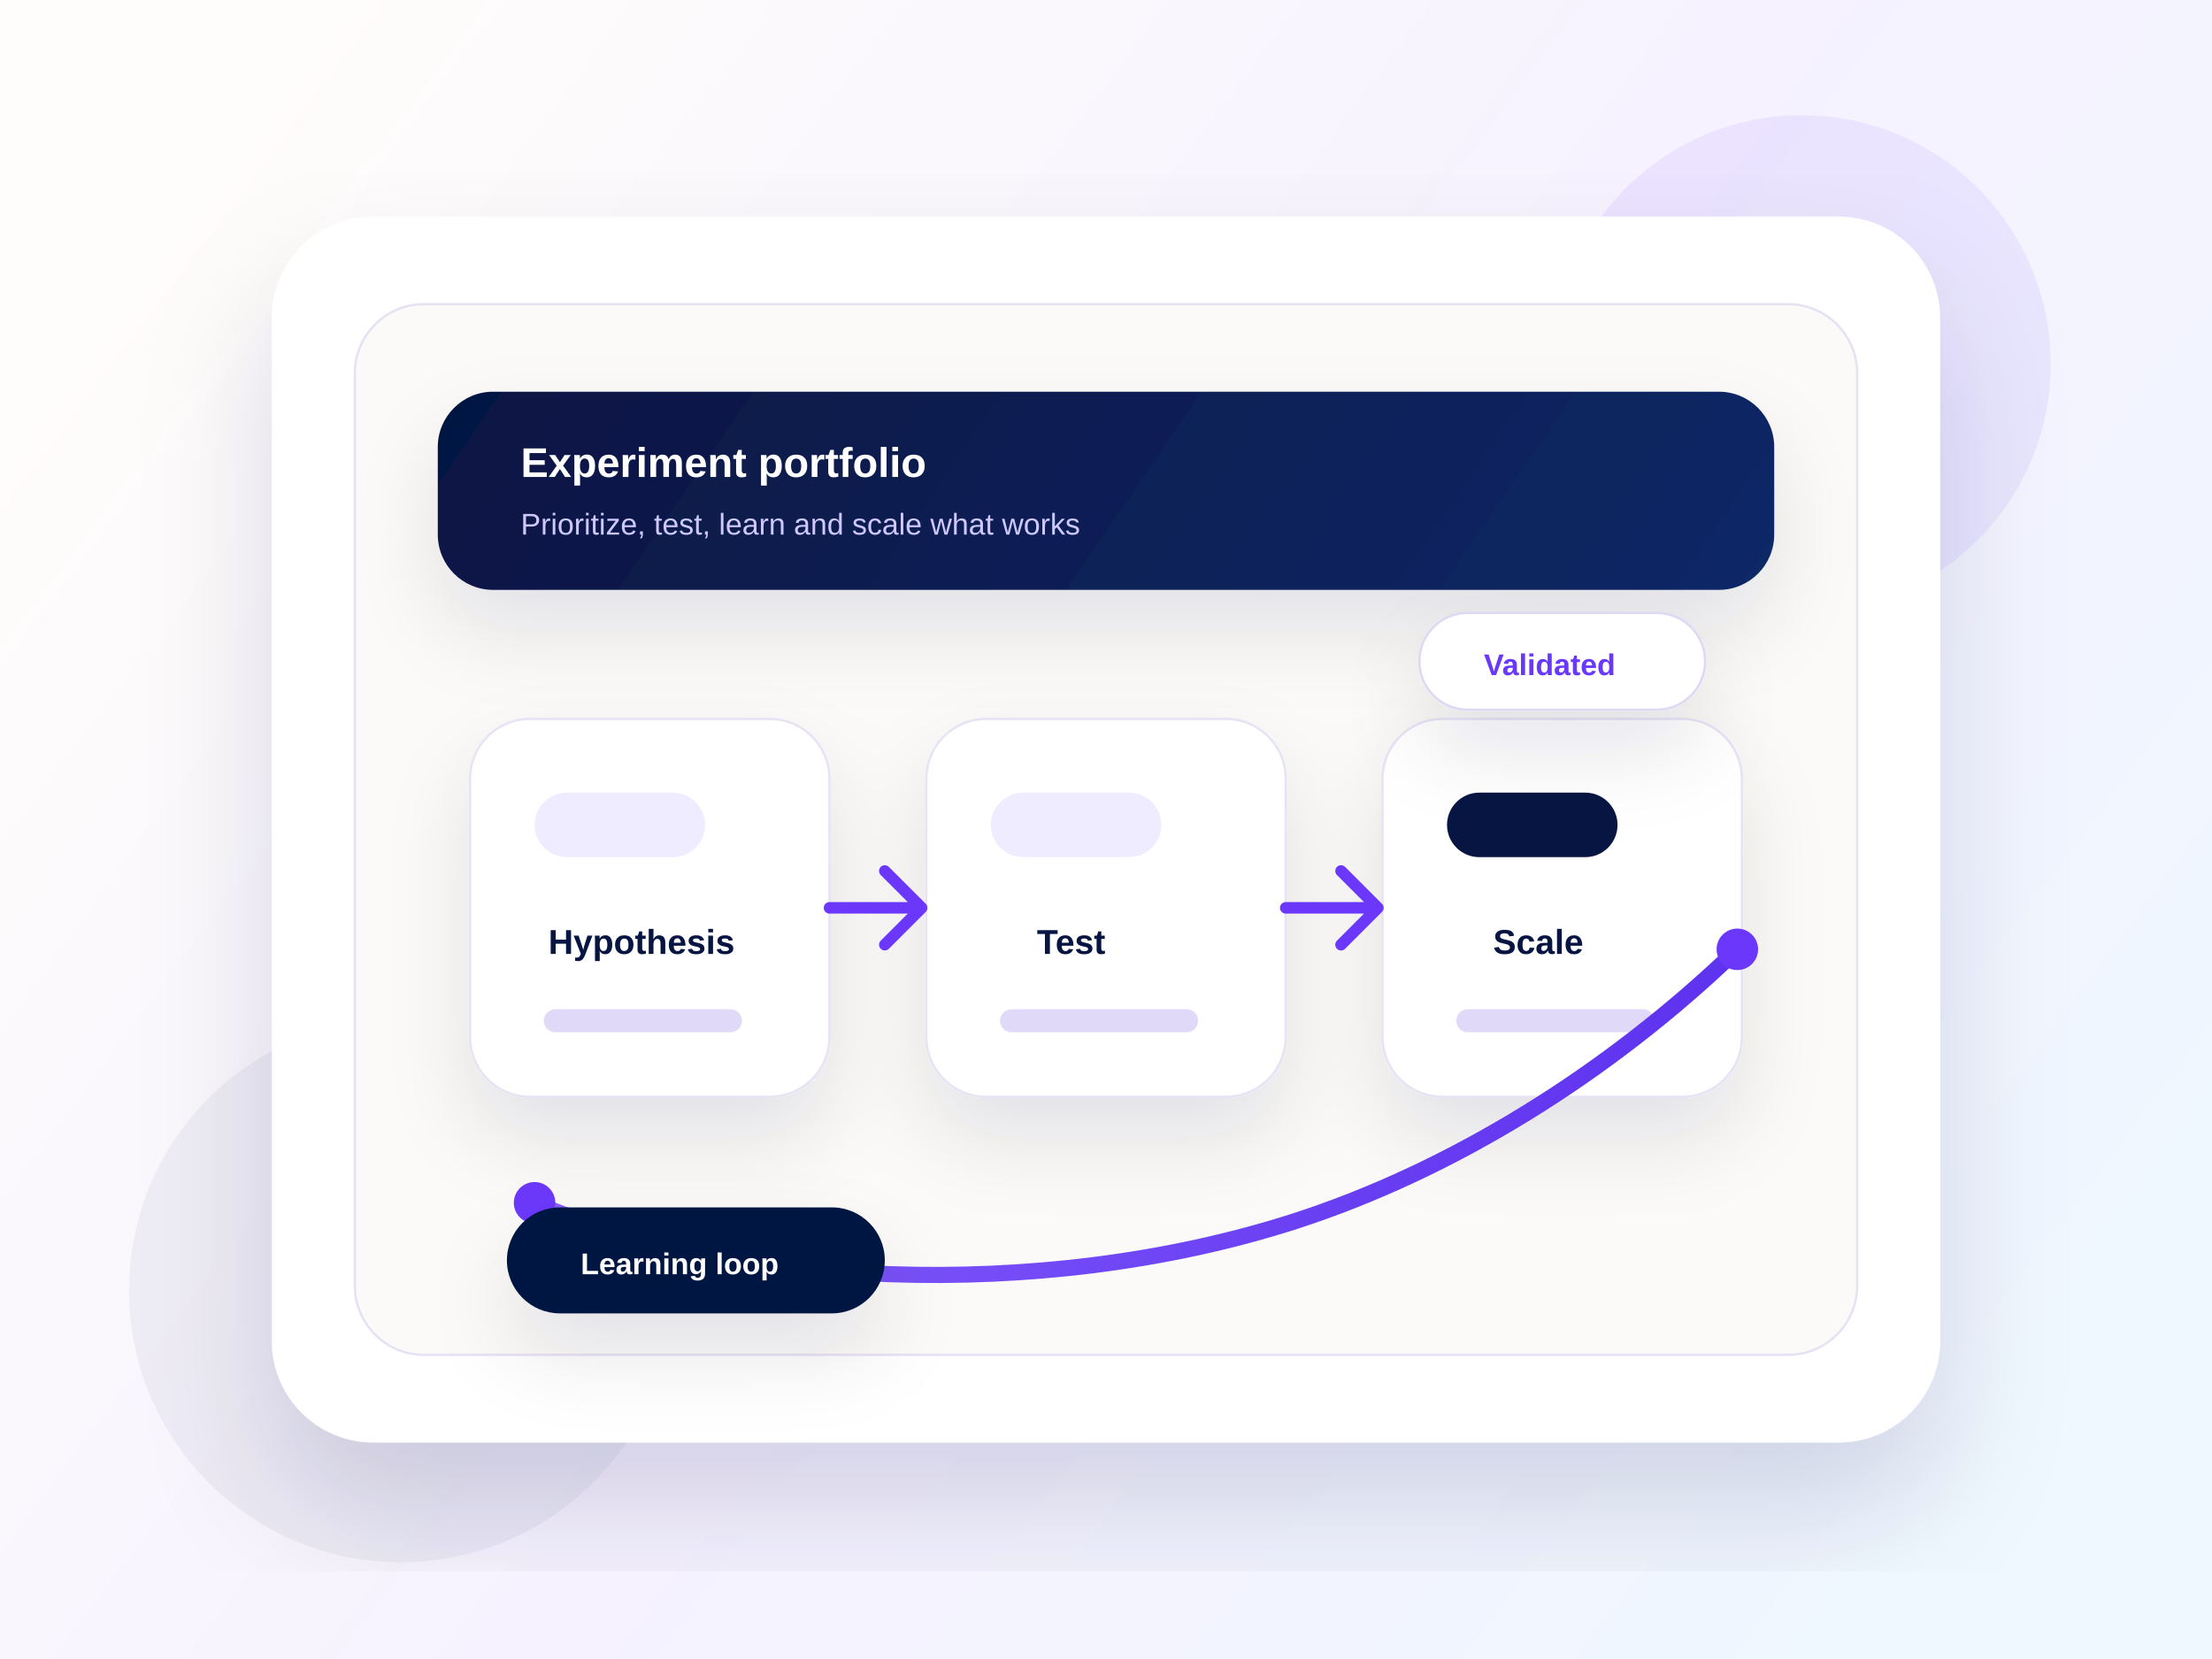
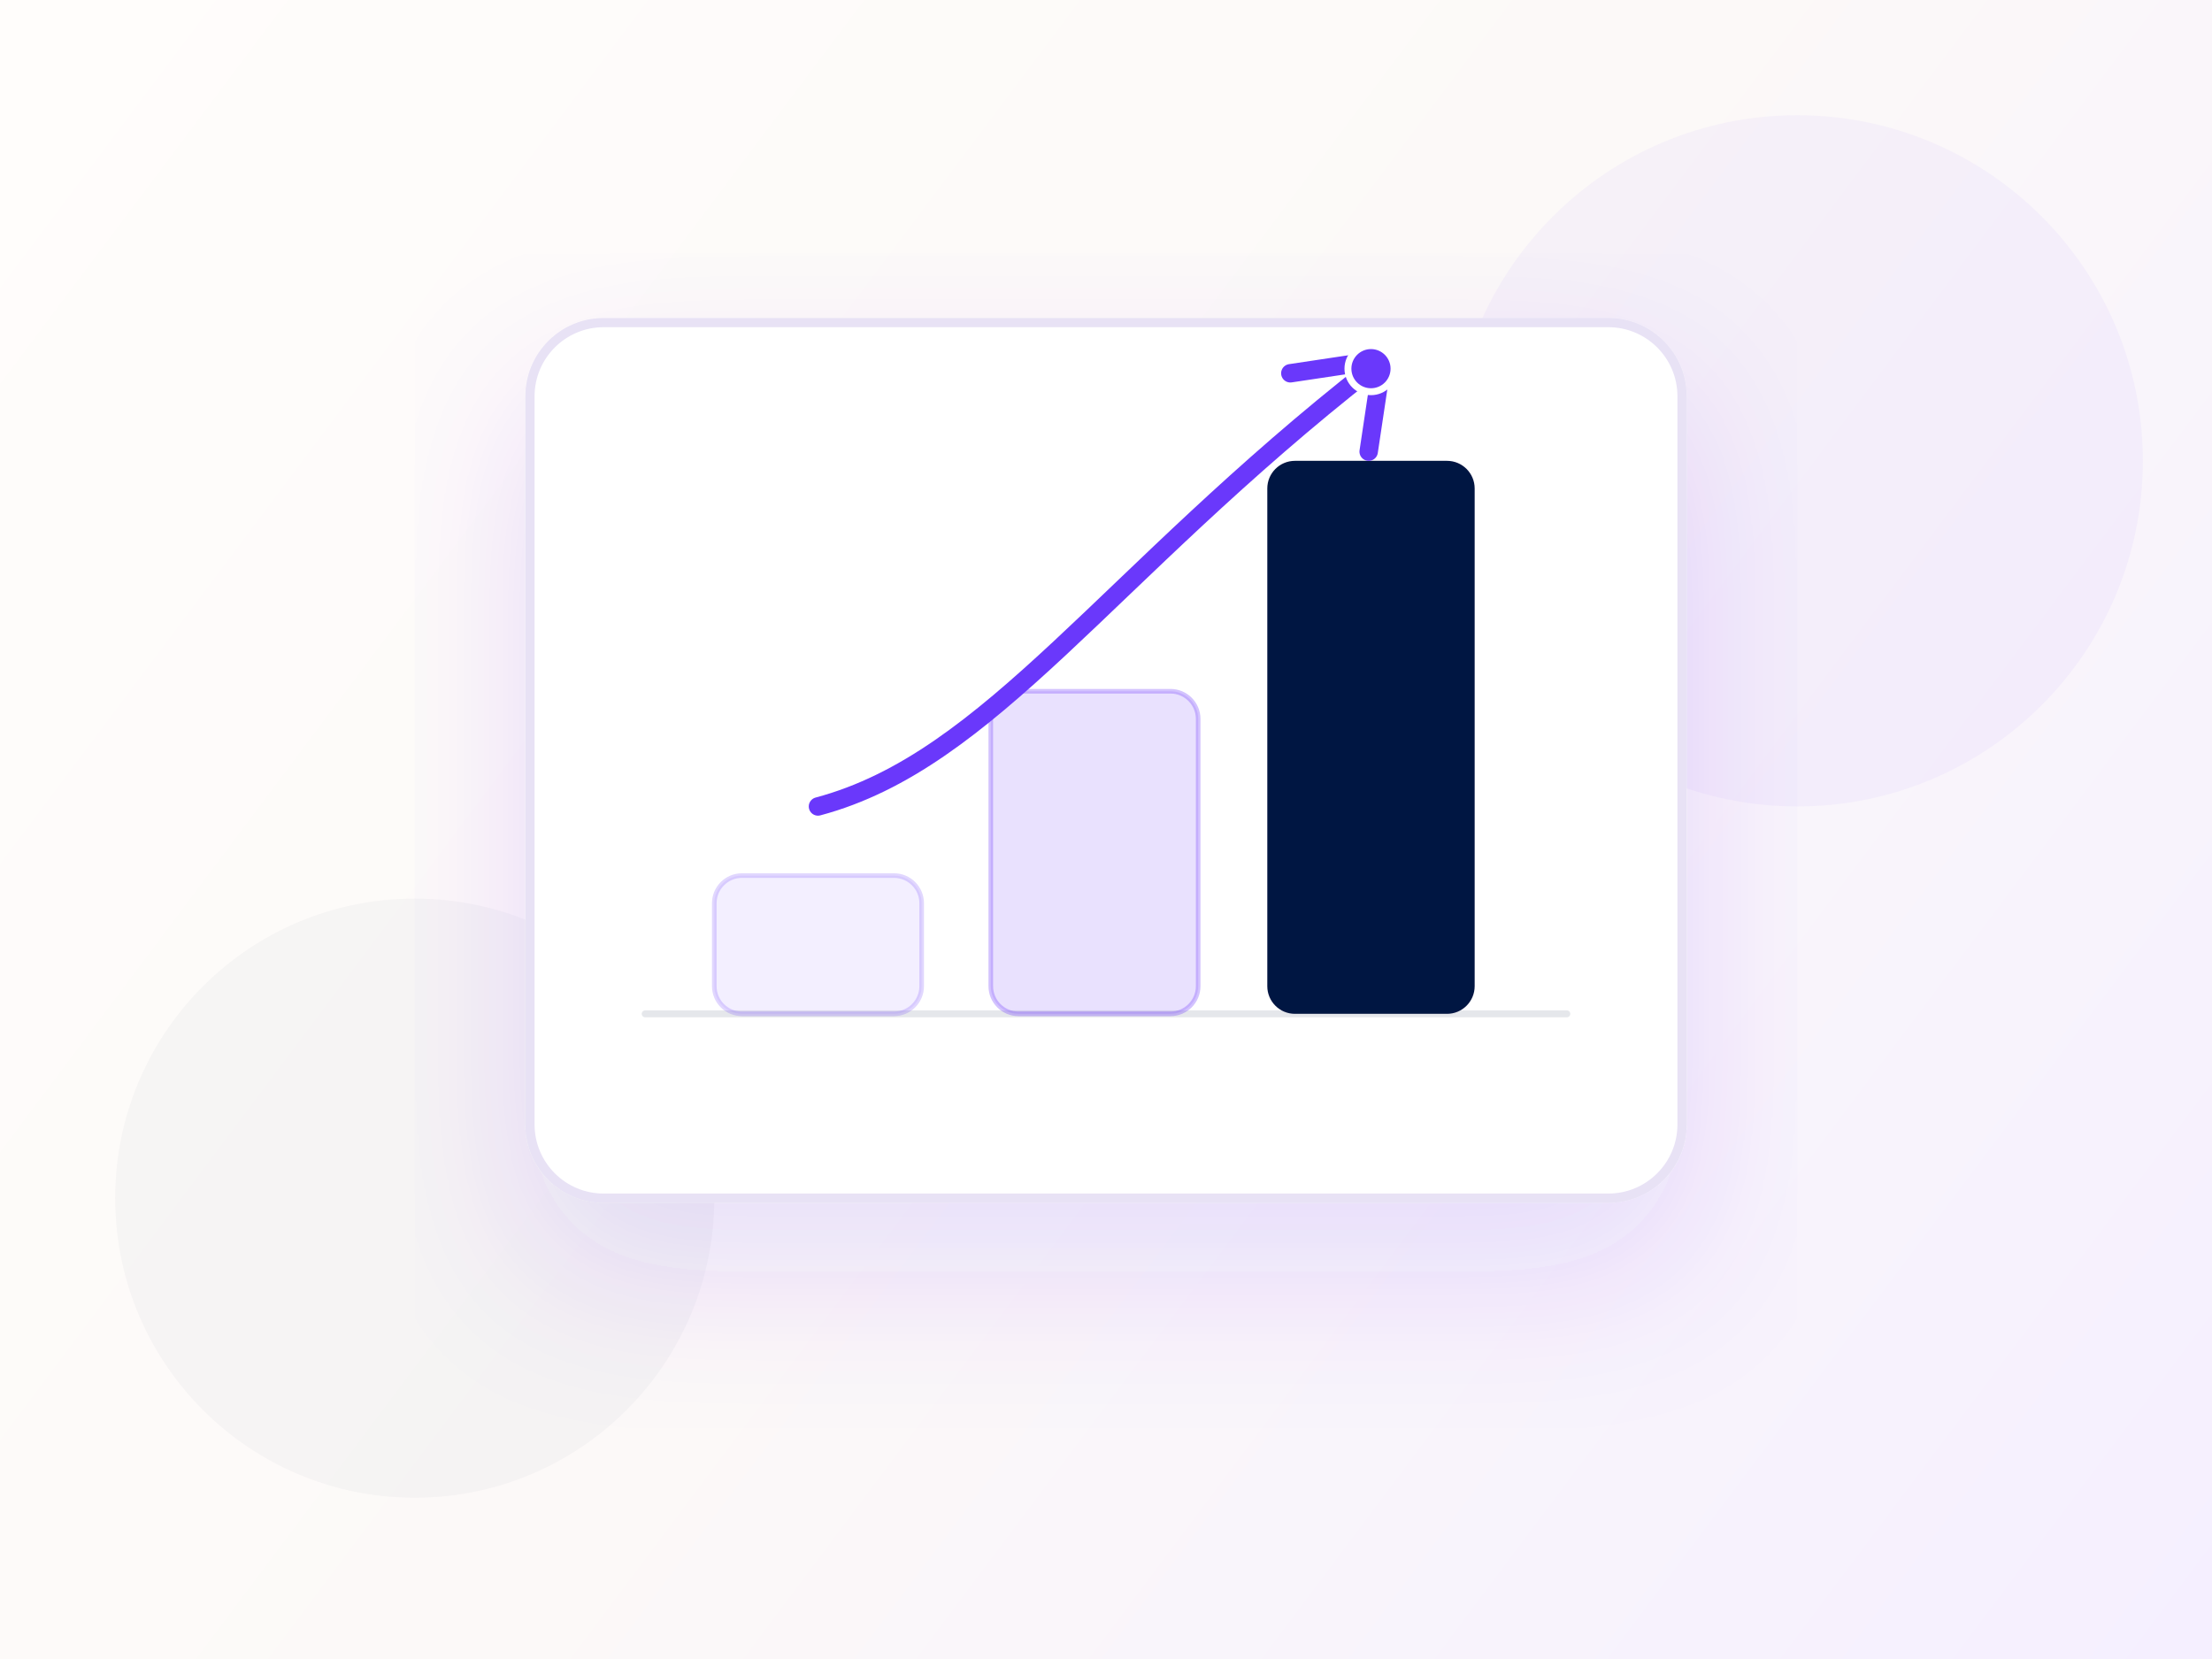
<svg xmlns="http://www.w3.org/2000/svg" width="960" height="720" viewBox="0 0 960 720" fill="none">
  <defs>
-     <linearGradient id="bg" x1="86" y1="62" x2="864" y2="648" gradientUnits="userSpaceOnUse">
+     <linearGradient id="bg" x1="0" y1="0" x2="960" y2="720" gradientUnits="userSpaceOnUse">
      <stop stop-color="#fffdfb" />
-       <stop offset=".52" stop-color="#f6f2ff" />
-       <stop offset="1" stop-color="#eff7ff" />
+       <stop offset="0.5" stop-color="#fcf9f8" />
+       <stop offset="1" stop-color="#f5efff" />
    </linearGradient>
-     <linearGradient id="navy" x1="188" y1="160" x2="784" y2="568" gradientUnits="userSpaceOnUse">
-       <stop stop-color="#061542" />
-       <stop offset="1" stop-color="#123074" />
-     </linearGradient>
-     <linearGradient id="violet" x1="240" y1="318" x2="742" y2="502" gradientUnits="userSpaceOnUse">
-       <stop stop-color="#8b65ff" />
-       <stop offset="1" stop-color="#5d31ee" />
-     </linearGradient>
-     <filter id="shadow" x="54" y="46" width="852" height="636" filterUnits="userSpaceOnUse" color-interpolation-filters="sRGB">
-       <feDropShadow dx="0" dy="30" stdDeviation="28" flood-color="#061542" flood-opacity=".14" />
-     </filter>
-     <filter id="card" x="0" y="0" width="960" height="720" filterUnits="userSpaceOnUse" color-interpolation-filters="sRGB">
-       <feDropShadow dx="0" dy="18" stdDeviation="18" flood-color="#061542" flood-opacity=".10" />
+     <filter id="glow" x="180" y="80" width="600" height="540" filterUnits="userSpaceOnUse">
+       <feDropShadow dx="0" dy="30" stdDeviation="35" flood-color="#6b38fb" flood-opacity="0.14" />
    </filter>
  </defs>
  <rect width="960" height="720" fill="url(#bg)" />
-   <circle cx="782" cy="158" r="108" fill="#6b38fb" opacity=".08" />
-   <circle cx="174" cy="560" r="118" fill="#061542" opacity=".05" />
-   <g filter="url(#shadow)">
-     <rect x="118" y="94" width="724" height="532" rx="44" fill="#fff" />
-     <rect x="154" y="132" width="652" height="456" rx="30" fill="#fbfaf8" stroke="#e7e1f4" />
-   </g>
-   <g filter="url(#card)">
-     <rect x="190" y="170" width="580" height="86" rx="24" fill="url(#navy)" />
-     <text x="226" y="207" fill="#fff" font-family="Arial, Helvetica, sans-serif" font-size="18" font-weight="700">Experiment portfolio</text>
-     <text x="226" y="232" fill="#cfc8ff" font-family="Arial, Helvetica, sans-serif" font-size="13">Prioritize, test, learn and scale what works</text>
-   </g>
-   <g filter="url(#card)">
-     <rect x="204" y="312" width="156" height="164" rx="26" fill="#fff" stroke="#e8e2f5" />
-     <rect x="402" y="312" width="156" height="164" rx="26" fill="#fff" stroke="#e8e2f5" />
-     <rect x="600" y="312" width="156" height="164" rx="26" fill="#fff" stroke="#e8e2f5" />
-   </g>
-   <rect x="232" y="344" width="74" height="28" rx="14" fill="#f0ecff" />
-   <rect x="430" y="344" width="74" height="28" rx="14" fill="#f0ecff" />
-   <rect x="628" y="344" width="74" height="28" rx="14" fill="#061542" />
-   <text x="238" y="414" fill="#061542" font-family="Arial, Helvetica, sans-serif" font-size="15" font-weight="700">Hypothesis</text>
-   <text x="450" y="414" fill="#061542" font-family="Arial, Helvetica, sans-serif" font-size="15" font-weight="700">Test</text>
-   <text x="648" y="414" fill="#061542" font-family="Arial, Helvetica, sans-serif" font-size="15" font-weight="700">Scale</text>
-   <rect x="236" y="438" width="86" height="10" rx="5" fill="#e0d9f8" />
-   <rect x="434" y="438" width="86" height="10" rx="5" fill="#e0d9f8" />
-   <rect x="632" y="438" width="86" height="10" rx="5" fill="#e0d9f8" />
-   <path d="M360 394H400M400 394L384 378M400 394L384 410" stroke="#6b38fb" stroke-width="5" stroke-linecap="round" />
-   <path d="M558 394H598M598 394L582 378M598 394L582 410" stroke="#6b38fb" stroke-width="5" stroke-linecap="round" />
-   <path d="M232 522C316 558 450 566 562 530C630 508 698 466 754 412" stroke="url(#violet)" stroke-width="7" stroke-linecap="round" />
-   <circle cx="232" cy="522" r="9" fill="#6b38fb" />
-   <circle cx="754" cy="412" r="9" fill="#6b38fb" />
-   <g filter="url(#card)">
-     <rect x="220" y="524" width="164" height="46" rx="23" fill="#061542" />
-     <text x="252" y="553" fill="#fff" font-family="Arial, Helvetica, sans-serif" font-size="13" font-weight="700">Learning loop</text>
-   </g>
-   <g filter="url(#card)">
-     <rect x="616" y="266" width="124" height="42" rx="21" fill="#fff" stroke="#ded8f5" />
-     <text x="644" y="293" fill="#6b38fb" font-family="Arial, Helvetica, sans-serif" font-size="13" font-weight="700">Validated</text>
+   <circle cx="780" cy="200" r="150" fill="#6b38fb" opacity="0.04" />
+   <circle cx="180" cy="520" r="130" fill="#061542" opacity="0.03" />
+   <g filter="url(#glow)">
+     <rect x="230" y="140" width="500" height="380" rx="32" fill="#ffffff" stroke="#e8e2f5" stroke-width="4" />
+     <line x1="280" y1="440" x2="680" y2="440" stroke="#e5e7eb" stroke-width="3" stroke-linecap="round" />
+     <rect x="310" y="380" width="90" height="60" rx="12" fill="#6b38fb" fill-opacity="0.08" stroke="#6b38fb" stroke-opacity="0.2" stroke-width="2" />
+     <rect x="430" y="300" width="90" height="140" rx="12" fill="#6b38fb" fill-opacity="0.15" stroke="#6b38fb" stroke-opacity="0.3" stroke-width="2" />
+     <rect x="550" y="200" width="90" height="240" rx="12" fill="#061542" />
+     <path d="M355 350 C 430 330, 480 250, 595 160" stroke="#6b38fb" stroke-width="8" stroke-linecap="round" />
+     <path d="M560 162 L600 156 L594 196" stroke="#6b38fb" stroke-width="8" stroke-linecap="round" stroke-linejoin="round" />
+     <circle cx="595" cy="160" r="10" fill="#6b38fb" stroke="#ffffff" stroke-width="3" />
  </g>
</svg>
